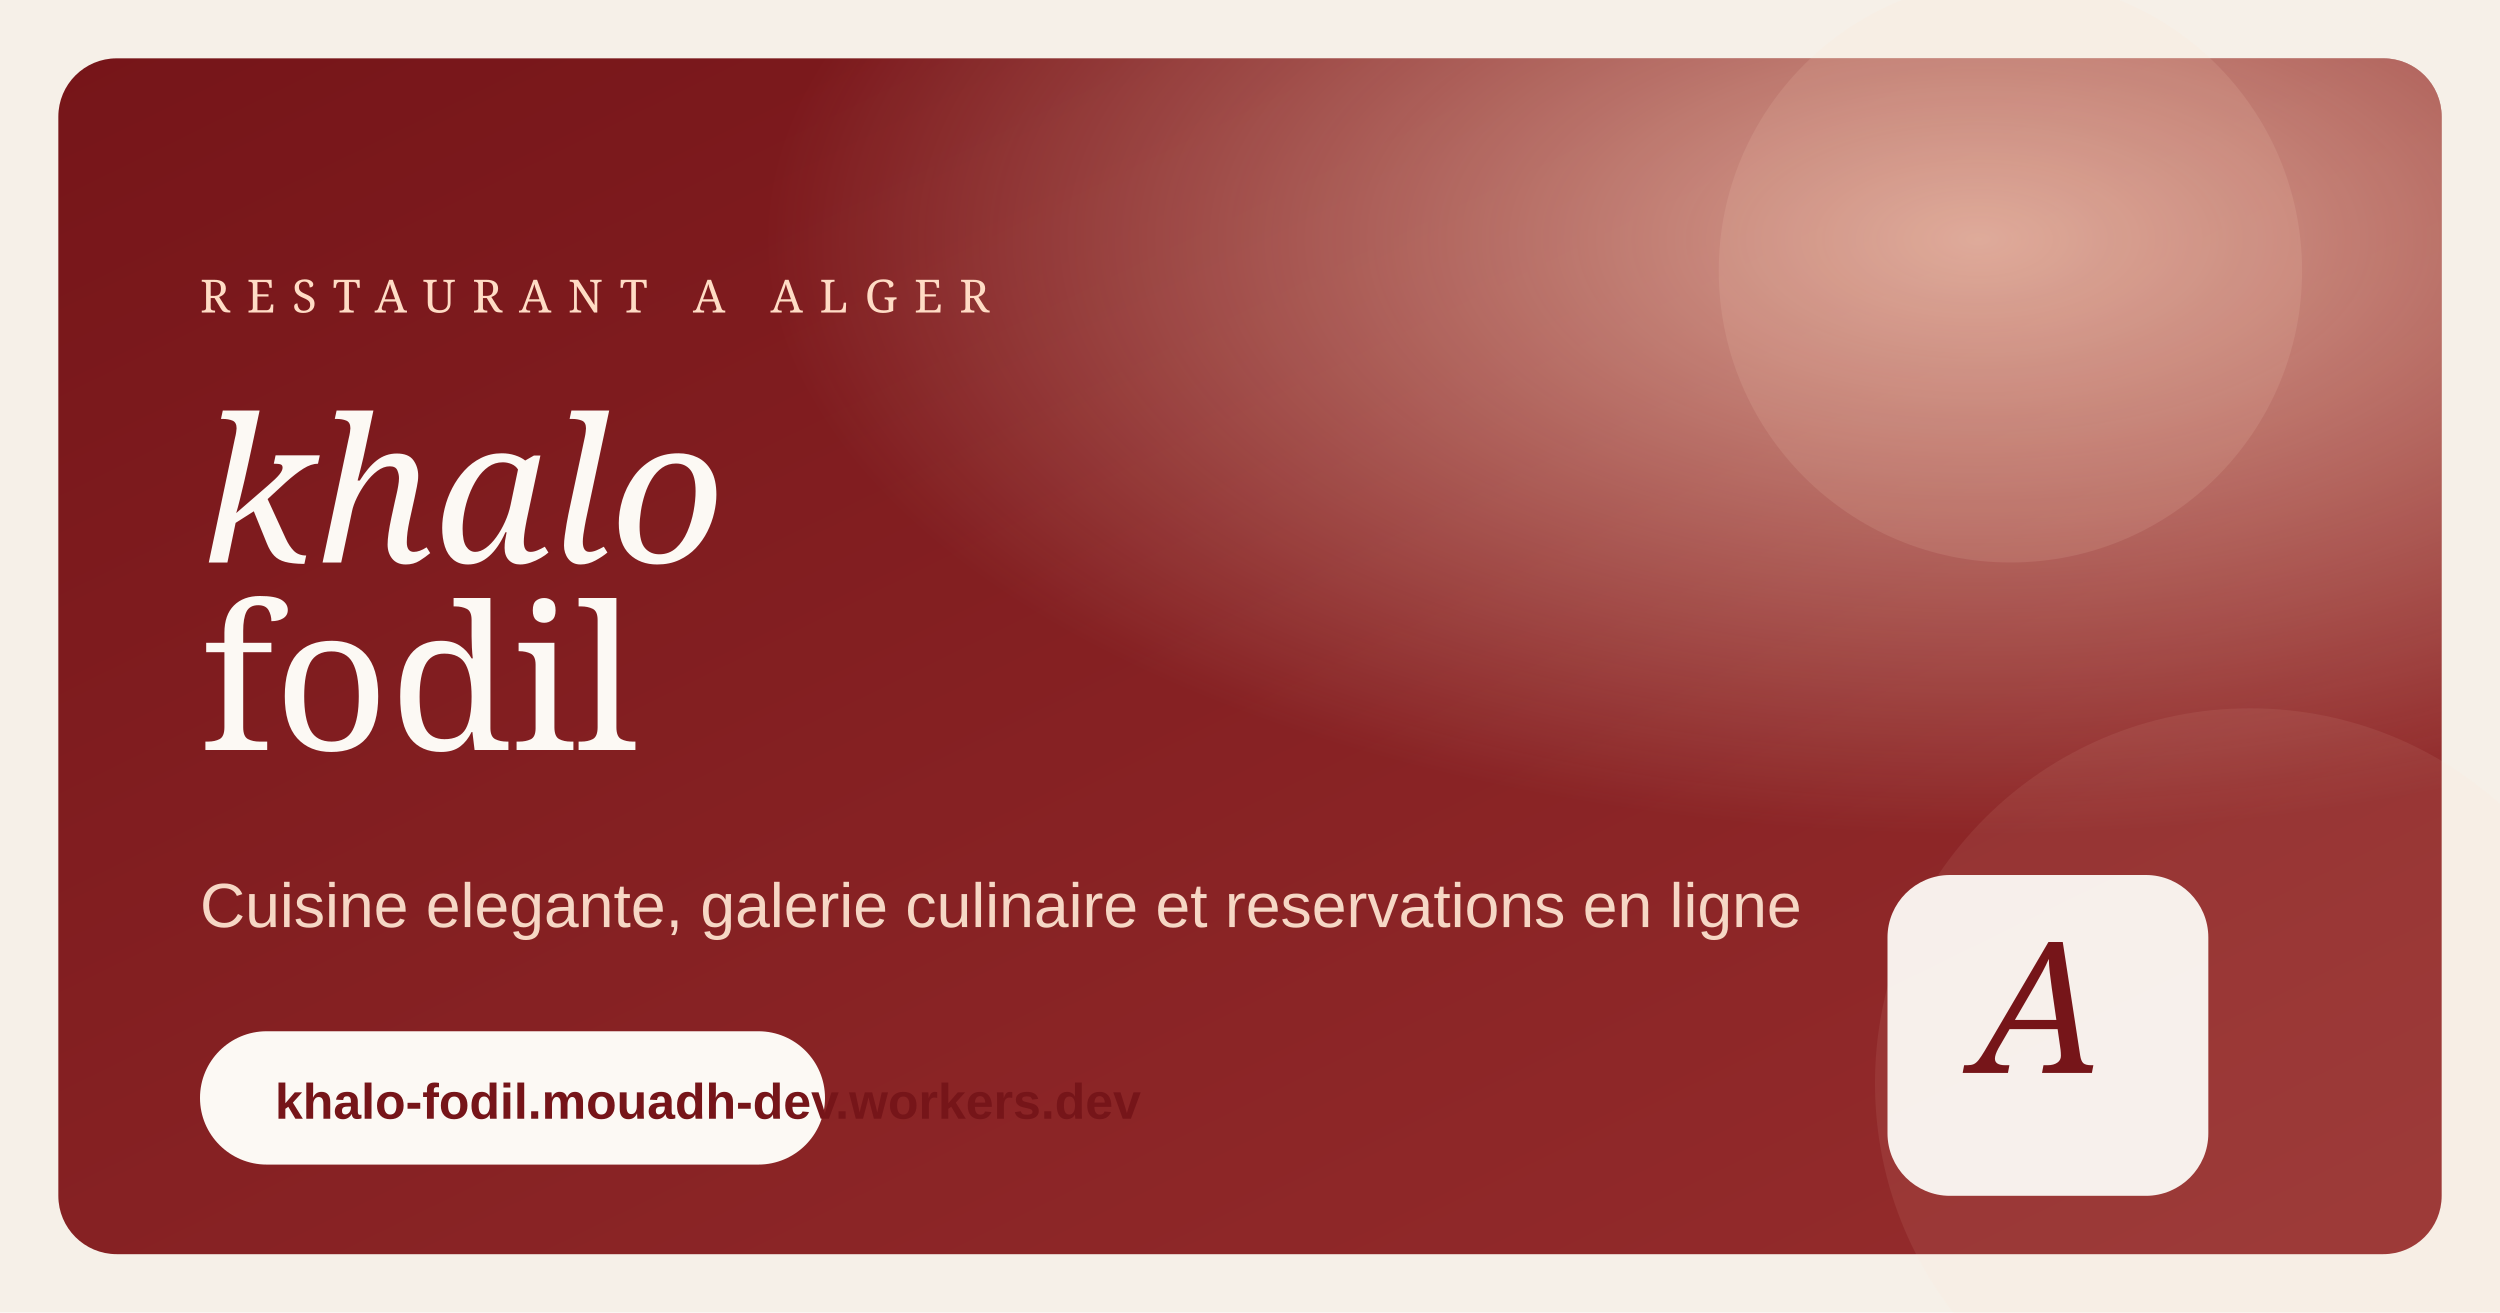
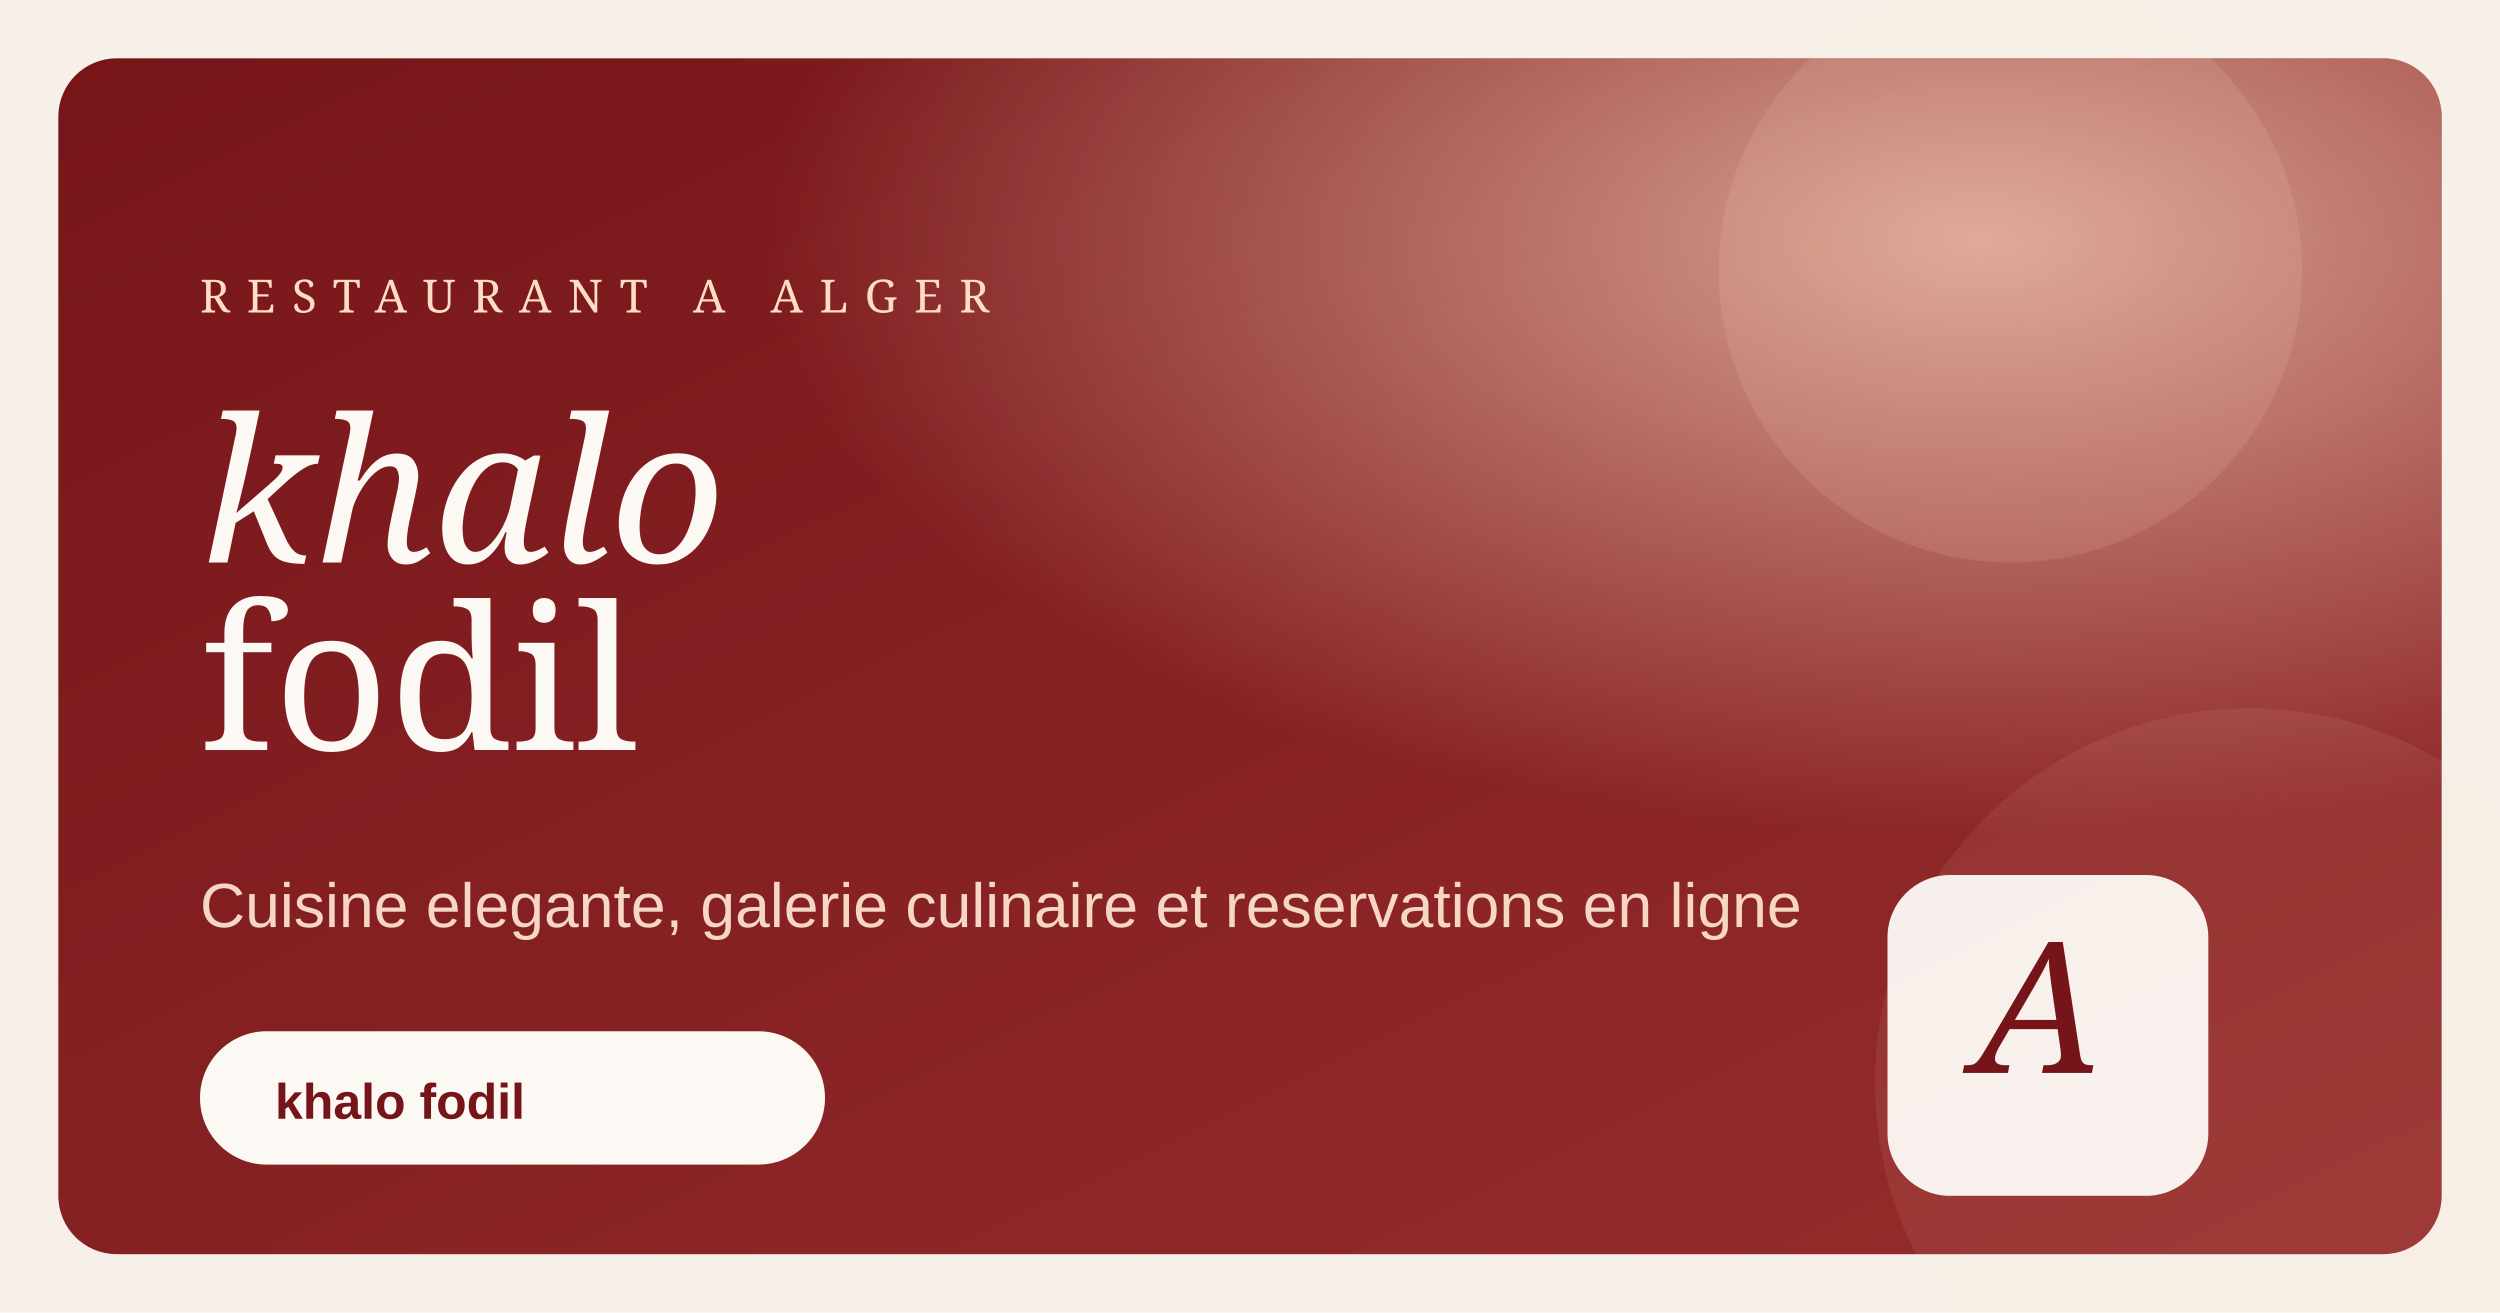
<svg xmlns="http://www.w3.org/2000/svg" viewBox="0 0 1200 630">
  <defs>
    <linearGradient id="bg" x1="0" y1="0" x2="1" y2="1">
      <stop offset="0%" stop-color="#761519" />
      <stop offset="100%" stop-color="#962d2d" />
    </linearGradient>
    <radialGradient id="glow" cx="0.8" cy="0.15" r="0.5">
      <stop offset="0%" stop-color="#ffdcc5" stop-opacity="0.7" />
      <stop offset="100%" stop-color="#ffdcc5" stop-opacity="0" />
    </radialGradient>
  </defs>
  <rect width="1200" height="630" fill="#f6f0e8" />
  <rect x="28" y="28" width="1144" height="574" rx="28" fill="url(#bg)" />
  <rect x="28" y="28" width="1144" height="574" rx="28" fill="url(#glow)" />
  <circle cx="965" cy="130" r="140" fill="#ffdcc5" opacity="0.12" />
  <circle cx="1080" cy="520" r="180" fill="#ffdcc5" opacity="0.08" />
  <text x="96" y="150" fill="#ffdcc5" font-size="22" font-family="Georgia, serif" letter-spacing="8">RESTAURANT A ALGER</text>
  <text x="96" y="270" fill="#fcf9f4" font-size="96" font-family="Georgia, serif" font-style="italic">khalo</text>
  <text x="96" y="360" fill="#fcf9f4" font-size="96" font-family="Georgia, serif">fodil</text>
  <text x="96" y="445" fill="#f6d7c5" font-size="30" font-family="Arial, sans-serif">
    Cuisine elegante, galerie culinaire et reservations en ligne
  </text>
  <rect x="96" y="495" width="300" height="64" rx="32" fill="#fcf9f4" />
  <text x="132" y="537" fill="#761519" font-size="24" font-family="Arial, sans-serif" font-weight="700">
-     khalo-fodil.mouadh-dev.workers.dev
+     khalo fodil
  </text>
  <rect x="906" y="420" width="154" height="154" rx="30" fill="#fcf9f4" opacity="0.95" />
  <text x="947" y="515" fill="#761519" font-size="88" font-family="Georgia, serif" font-style="italic">A</text>
</svg>
